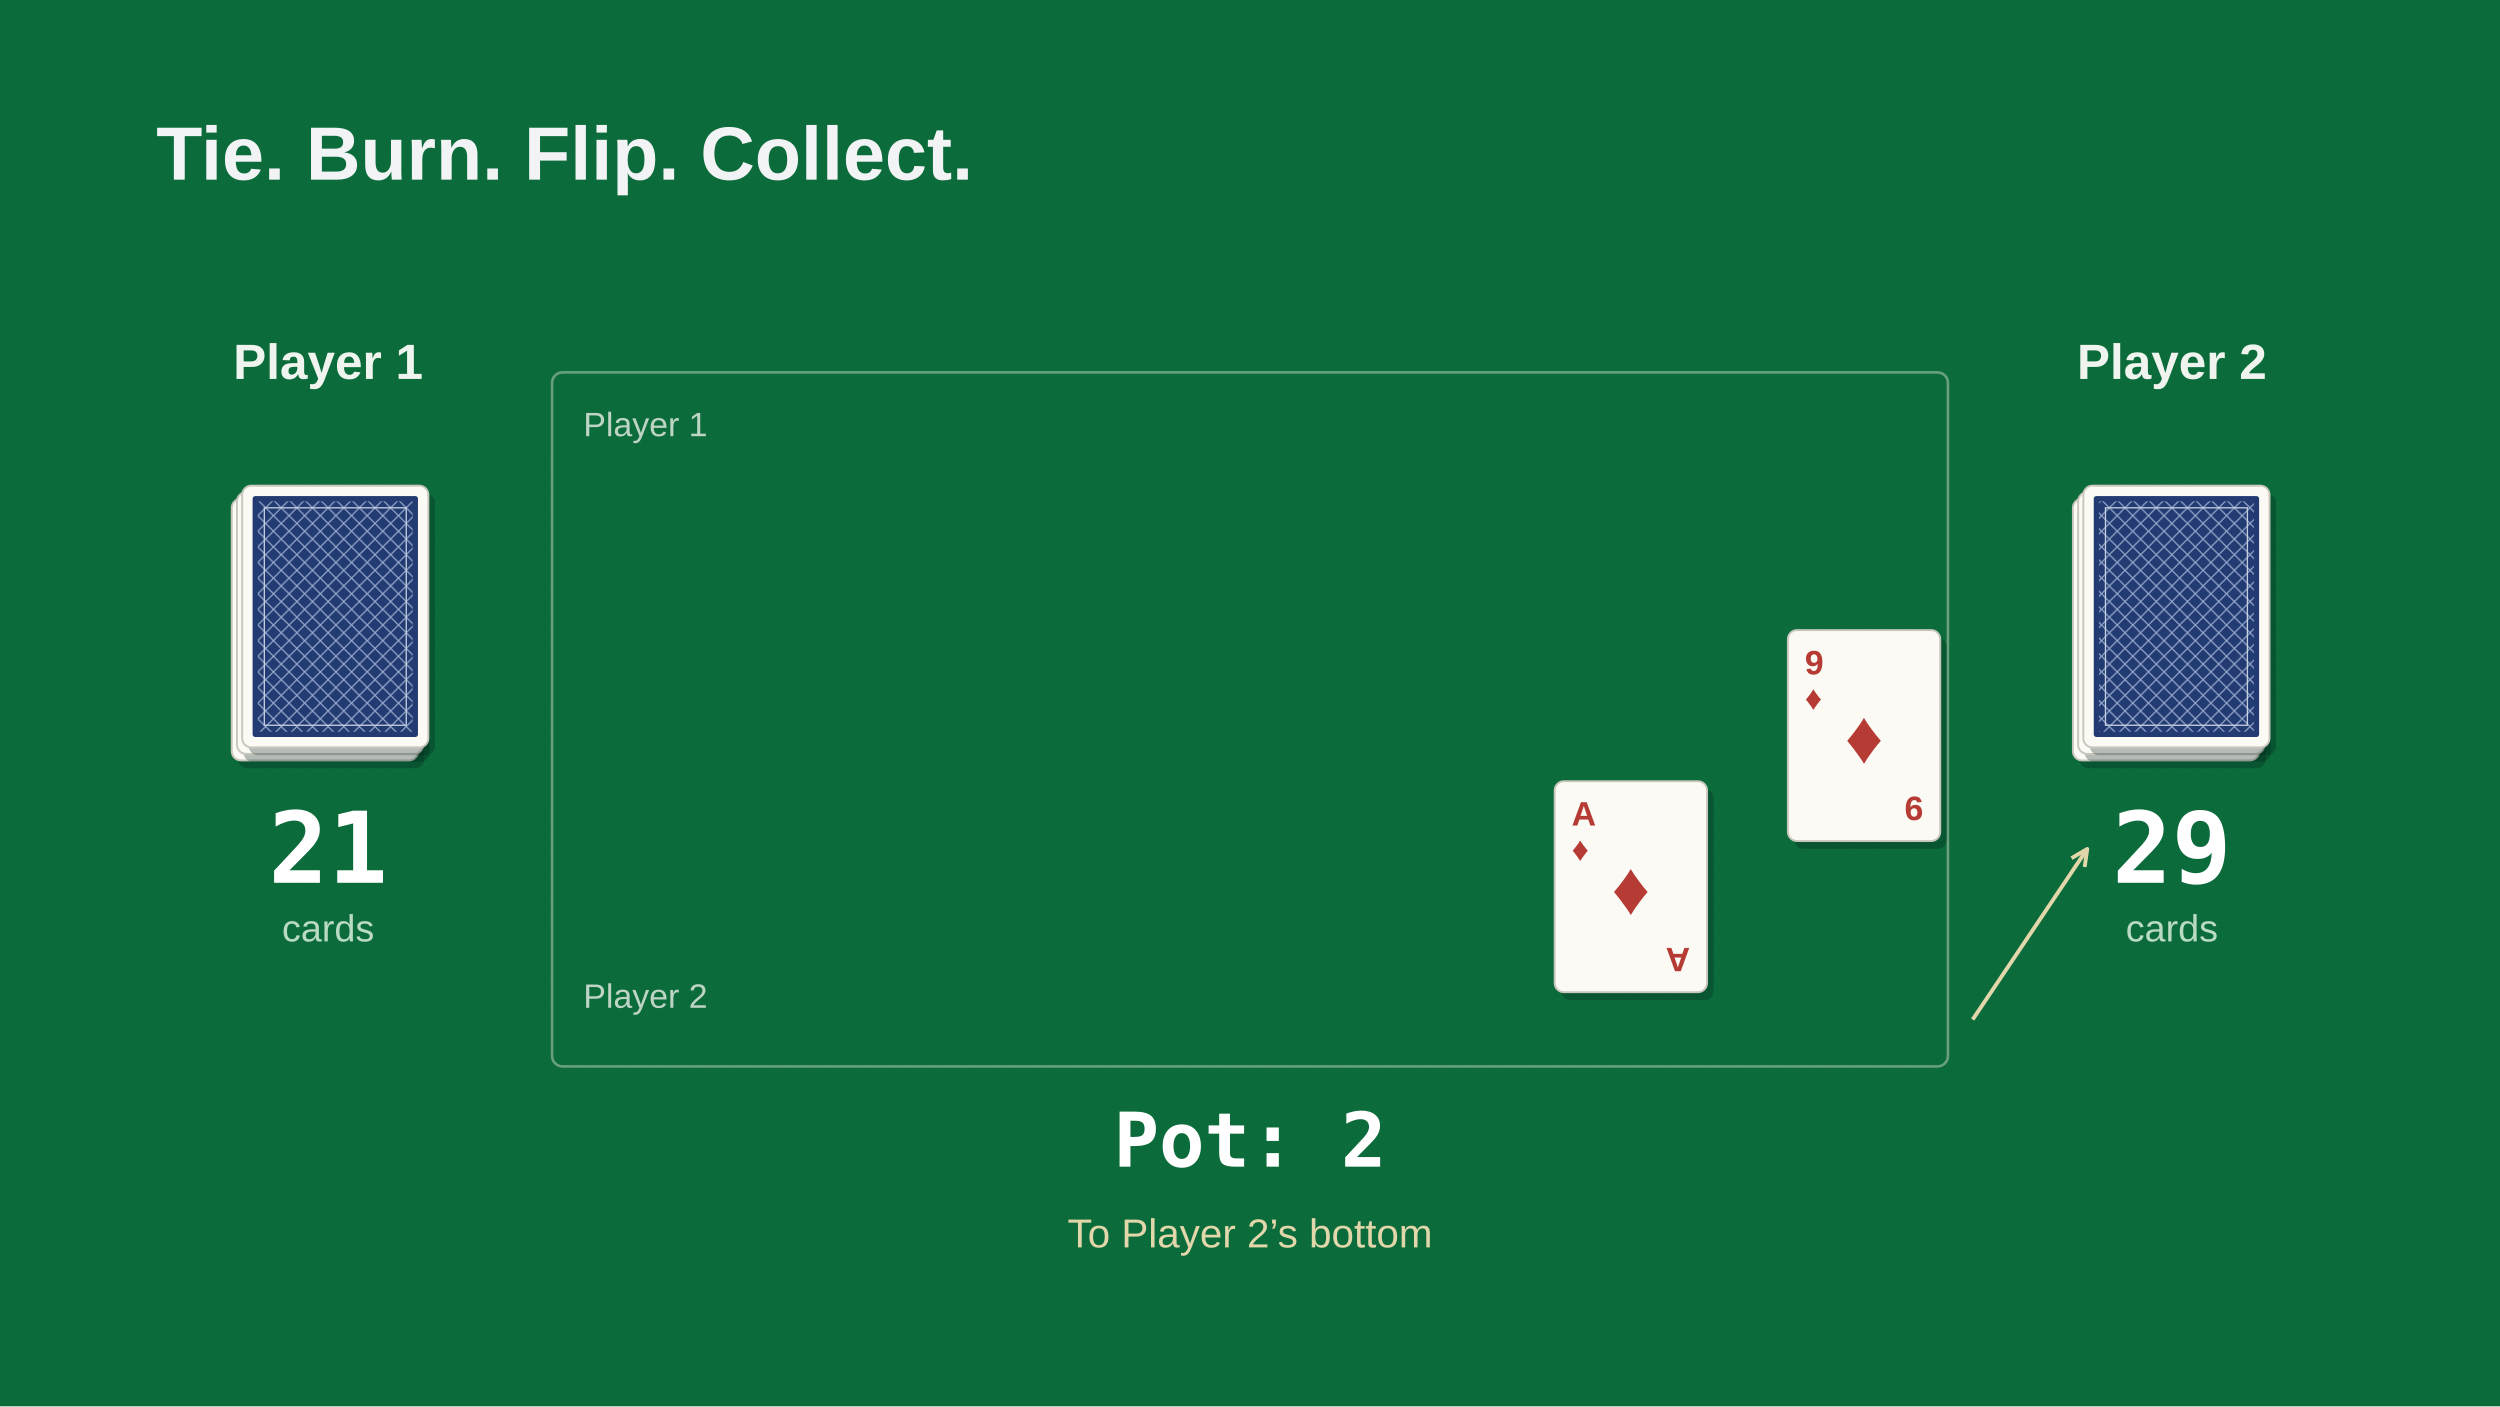
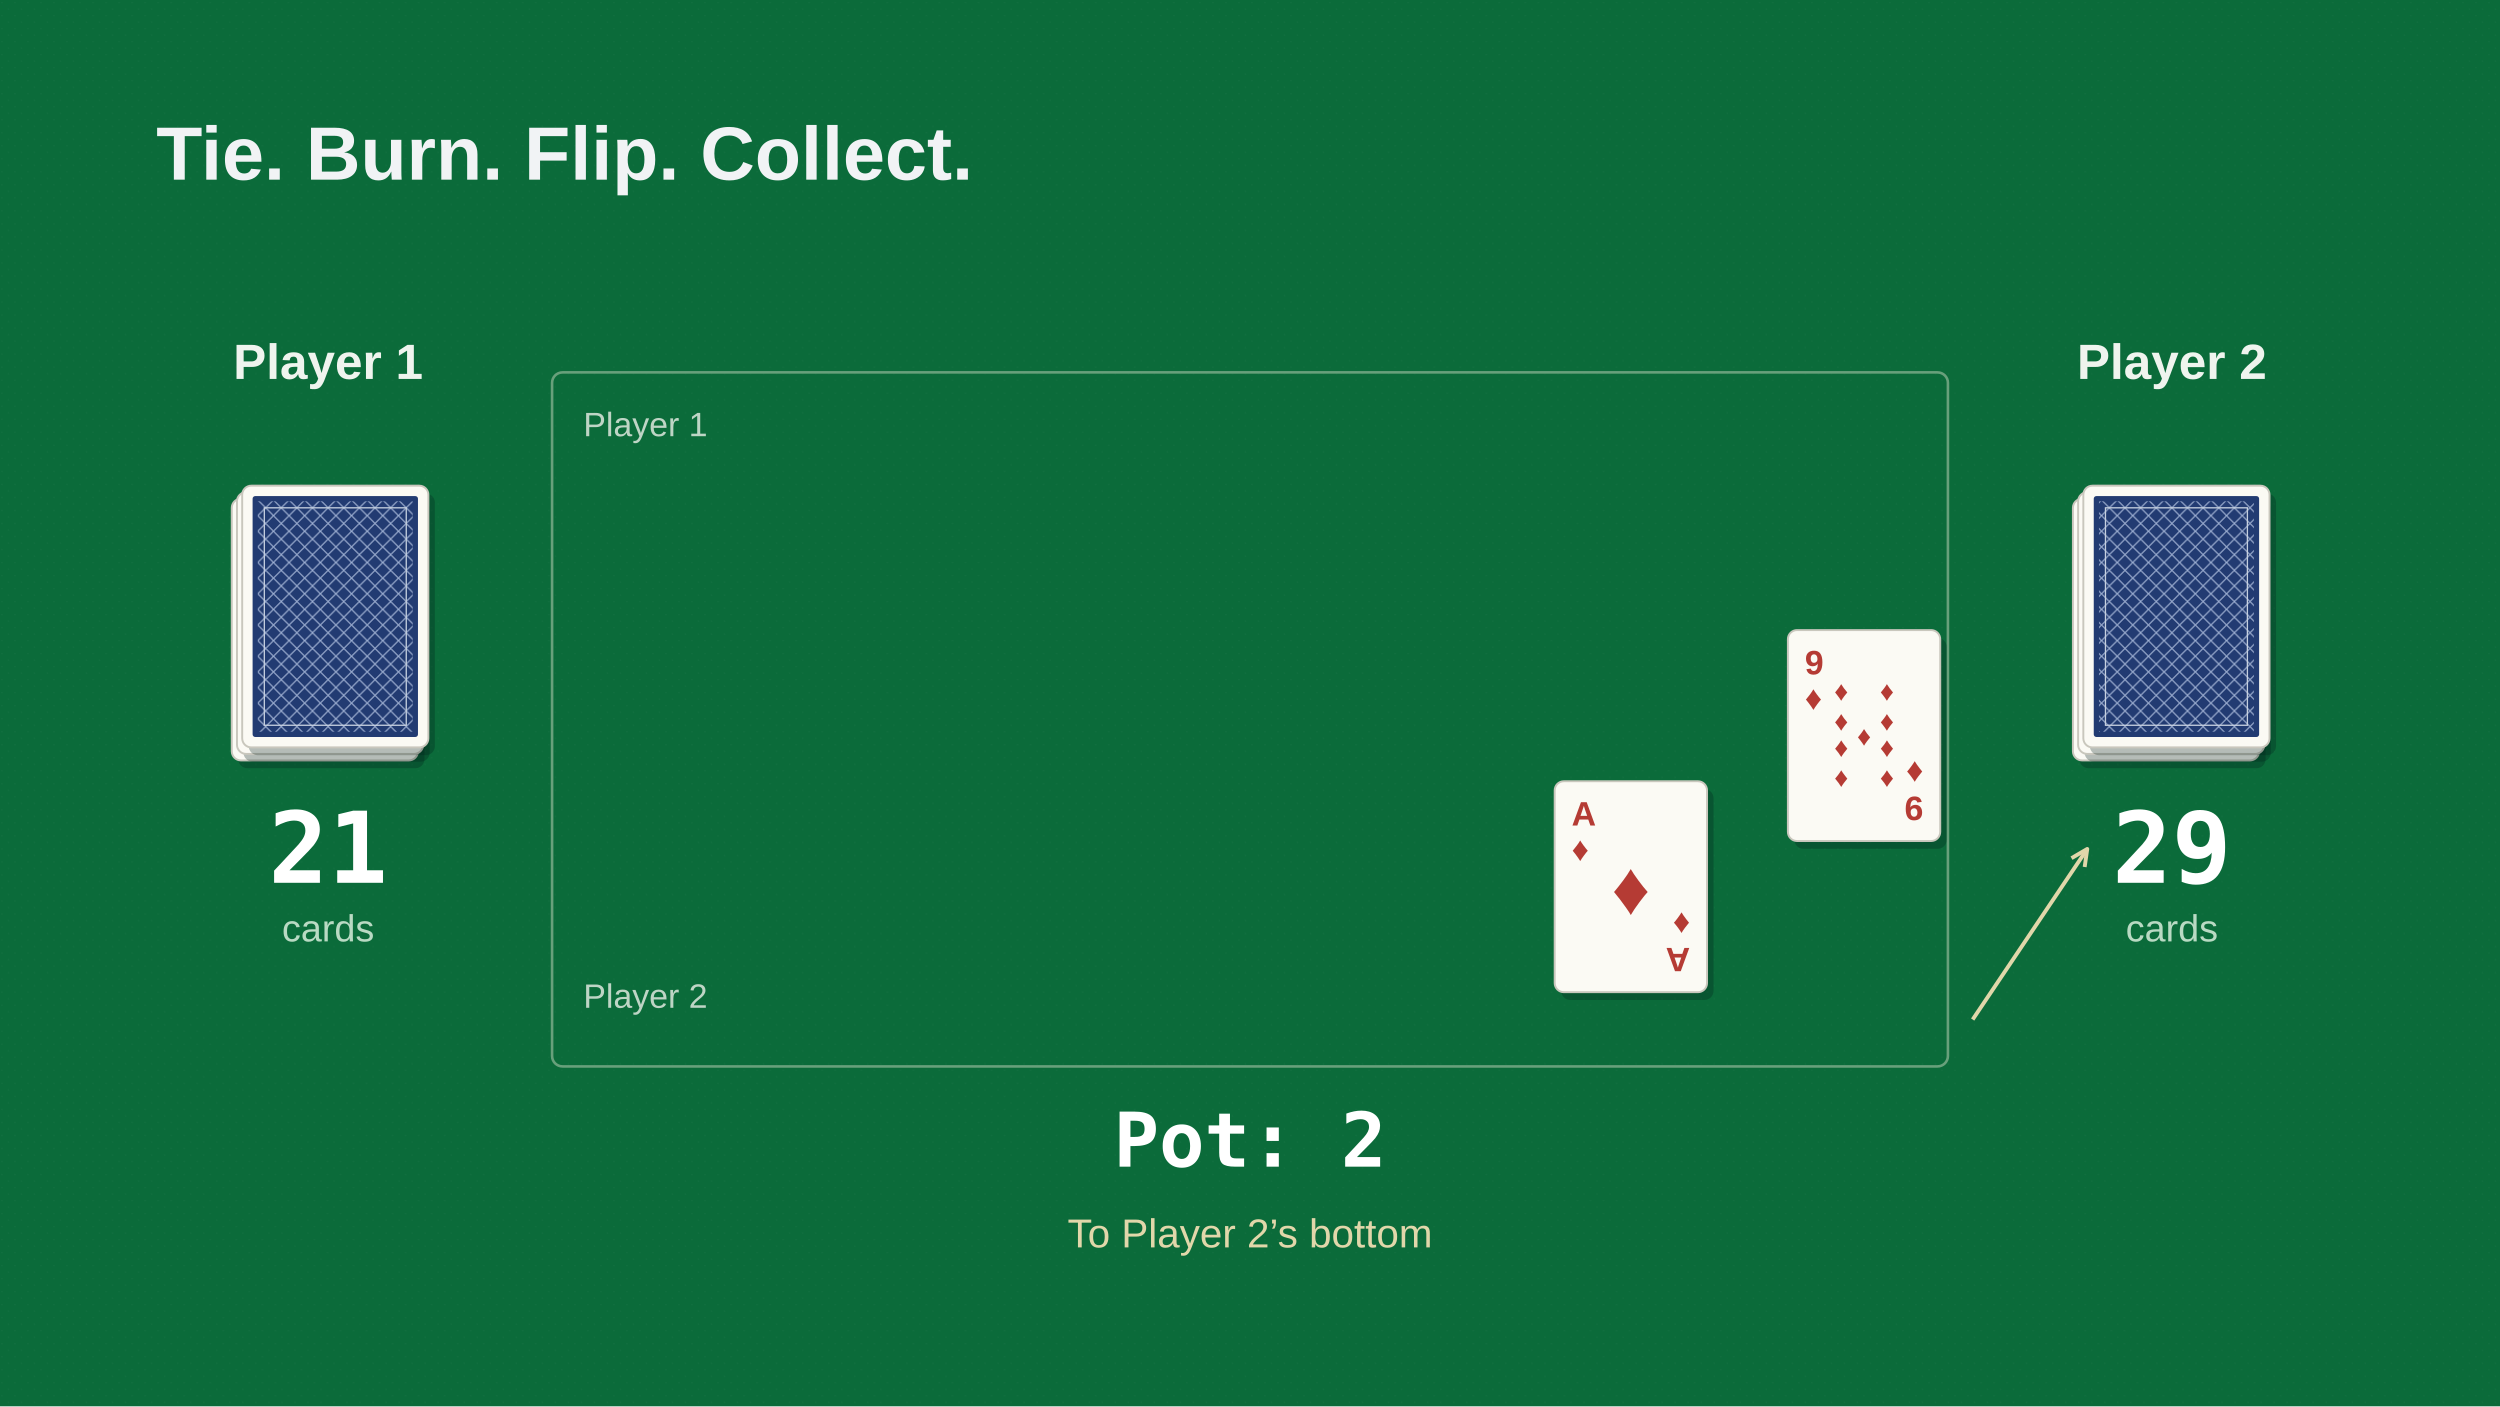
<svg xmlns="http://www.w3.org/2000/svg" width="1920" height="1080" viewBox="0 0 1920 1080" role="img">
  <defs>
    <pattern id="back" width="12" height="12" patternUnits="userSpaceOnUse">
      <path d="M0 6L6 0L12 6L6 12Z" fill="none" stroke="#8fa1c5" stroke-width="1" />
    </pattern>
    <pattern id="felt" width="10" height="10" patternUnits="userSpaceOnUse">
      <path d="M1 2h1M6 7h1" stroke="#ffffff" stroke-opacity=".035" />
    </pattern>
  </defs>
  <rect x="0.00" y="0.00" width="1920.00" height="1080.00" rx="0" fill="#0b6b3a" />
  <rect x="0.00" y="0.00" width="1920.00" height="1080.00" rx="0" fill="url(#felt)" />
  <text x="120.00" y="138.00" font-family="Liberation Sans" font-size="58" font-weight="700" fill="#f1f3f5" text-anchor="start" opacity="1" xml:space="preserve">Tie. Burn. Flip. Collect.</text>
  <text x="252.00" y="291.00" font-family="Liberation Sans" font-size="38" font-weight="700" fill="#eff4ee" text-anchor="middle" opacity="1" xml:space="preserve">Player 1</text>
  <text x="1668.00" y="291.00" font-family="Liberation Sans" font-size="38" font-weight="700" fill="#eff4ee" text-anchor="middle" opacity="1" xml:space="preserve">Player 2</text>
  <g opacity="1">
    <rect x="183.00" y="389.00" width="143.00" height="201.00" rx="7" fill="#001e18" opacity="0.28" />
    <rect x="178.00" y="383.00" width="143.00" height="201.00" rx="7" fill="#fbfaf4" stroke="#c9c7bd" stroke-width="1.5" />
    <rect x="186.00" y="391.00" width="127.00" height="185.00" rx="2" fill="#223b72" />
    <rect x="190.00" y="395.00" width="119.00" height="177.00" rx="0" fill="url(#back)" />
    <rect x="195.00" y="400.00" width="109.00" height="167.00" rx="0" fill="none" stroke="#c5cfdf" stroke-width="1" />
  </g>
  <g opacity="1">
    <rect x="187.00" y="384.00" width="143.00" height="201.00" rx="7" fill="#001e18" opacity="0.28" />
    <rect x="182.00" y="378.00" width="143.00" height="201.00" rx="7" fill="#fbfaf4" stroke="#c9c7bd" stroke-width="1.5" />
    <rect x="190.00" y="386.00" width="127.00" height="185.00" rx="2" fill="#223b72" />
    <rect x="194.00" y="390.00" width="119.00" height="177.00" rx="0" fill="url(#back)" />
    <rect x="199.00" y="395.00" width="109.00" height="167.00" rx="0" fill="none" stroke="#c5cfdf" stroke-width="1" />
  </g>
  <g opacity="1">
    <rect x="191.00" y="379.00" width="143.00" height="201.00" rx="7" fill="#001e18" opacity="0.28" />
    <rect x="186.00" y="373.00" width="143.00" height="201.00" rx="7" fill="#fbfaf4" stroke="#c9c7bd" stroke-width="1.5" />
    <rect x="194.00" y="381.00" width="127.00" height="185.00" rx="2" fill="#223b72" />
    <rect x="198.00" y="385.00" width="119.00" height="177.00" rx="0" fill="url(#back)" />
    <rect x="203.00" y="390.00" width="109.00" height="167.00" rx="0" fill="none" stroke="#c5cfdf" stroke-width="1" />
  </g>
  <g opacity="1">
    <rect x="1597.00" y="389.00" width="143.00" height="201.00" rx="7" fill="#001e18" opacity="0.28" />
    <rect x="1592.00" y="383.00" width="143.00" height="201.00" rx="7" fill="#fbfaf4" stroke="#c9c7bd" stroke-width="1.5" />
    <rect x="1600.00" y="391.00" width="127.00" height="185.00" rx="2" fill="#223b72" />
    <rect x="1604.00" y="395.00" width="119.00" height="177.00" rx="0" fill="url(#back)" />
    <rect x="1609.00" y="400.00" width="109.00" height="167.00" rx="0" fill="none" stroke="#c5cfdf" stroke-width="1" />
  </g>
  <g opacity="1">
    <rect x="1601.00" y="384.00" width="143.00" height="201.00" rx="7" fill="#001e18" opacity="0.28" />
    <rect x="1596.00" y="378.00" width="143.00" height="201.00" rx="7" fill="#fbfaf4" stroke="#c9c7bd" stroke-width="1.5" />
    <rect x="1604.00" y="386.00" width="127.00" height="185.00" rx="2" fill="#223b72" />
    <rect x="1608.00" y="390.00" width="119.00" height="177.00" rx="0" fill="url(#back)" />
    <rect x="1613.00" y="395.00" width="109.00" height="167.00" rx="0" fill="none" stroke="#c5cfdf" stroke-width="1" />
  </g>
  <g opacity="1">
    <rect x="1605.00" y="379.00" width="143.00" height="201.00" rx="7" fill="#001e18" opacity="0.28" />
    <rect x="1600.00" y="373.00" width="143.00" height="201.00" rx="7" fill="#fbfaf4" stroke="#c9c7bd" stroke-width="1.5" />
    <rect x="1608.00" y="381.00" width="127.00" height="185.00" rx="2" fill="#223b72" />
    <rect x="1612.00" y="385.00" width="119.00" height="177.00" rx="0" fill="url(#back)" />
    <rect x="1617.00" y="390.00" width="109.00" height="167.00" rx="0" fill="none" stroke="#c5cfdf" stroke-width="1" />
  </g>
  <text x="252.00" y="678.00" font-family="DejaVu Sans Mono" font-size="76" font-weight="700" fill="#fff" text-anchor="middle" opacity="1" xml:space="preserve">21</text>
  <text x="1668.00" y="678.00" font-family="DejaVu Sans Mono" font-size="76" font-weight="700" fill="#fff" text-anchor="middle" opacity="1" xml:space="preserve">29</text>
  <text x="252.00" y="723.00" font-family="Liberation Sans" font-size="29" font-weight="400" fill="#b9dac3" text-anchor="middle" opacity="1" xml:space="preserve">cards</text>
  <text x="1668.00" y="723.00" font-family="Liberation Sans" font-size="29" font-weight="400" fill="#b9dac3" text-anchor="middle" opacity="1" xml:space="preserve">cards</text>
  <rect x="424.00" y="286.00" width="1072.00" height="533.00" rx="8" fill="none" stroke="#68a07b" stroke-width="2" />
  <text x="448.00" y="335.00" font-family="Liberation Sans" font-size="26" font-weight="400" fill="#bed5c5" text-anchor="start" opacity="1" xml:space="preserve">Player 1</text>
  <text x="448.00" y="774.00" font-family="Liberation Sans" font-size="26" font-weight="400" fill="#bed5c5" text-anchor="start" opacity="1" xml:space="preserve">Player 2</text>
  <g opacity="1">
    <rect x="1378.10" y="489.90" width="117.00" height="162.00" rx="7" fill="#001e18" opacity="0.28" />
    <rect x="1373.10" y="483.90" width="117.00" height="162.00" rx="7" fill="#fbfaf4" stroke="#c9c7bd" stroke-width="1.5" />
    <text x="1386.10" y="517.90" font-family="Liberation Sans" font-size="26" font-weight="700" fill="#b53b34" text-anchor="start" opacity="1" xml:space="preserve">9</text>
    <text x="1386.10" y="544.90" font-family="Liberation Sans" font-size="26" font-weight="400" fill="#b53b34" text-anchor="start" opacity="1" xml:space="preserve">♦</text>
-     <text x="1431.60" y="585.96" font-family="Liberation Sans" font-size="58" font-weight="400" fill="#b53b34" text-anchor="middle" opacity="1" xml:space="preserve">♦</text>
    <g transform="rotate(180 1431.6 564.9)">
      <text x="1386.10" y="517.90" font-family="Liberation Sans" font-size="26" font-weight="700" fill="#b53b34" text-anchor="start" opacity="1" xml:space="preserve">9</text>
+       <text x="1386.10" y="544.90" font-family="Liberation Sans" font-size="26" font-weight="400" fill="#b53b34" text-anchor="start" opacity="1" xml:space="preserve">♦</text>
    </g>
+     <text x="1414.05" y="537.96" font-family="Liberation Sans" font-size="21" font-weight="400" fill="#b53b34" text-anchor="middle" opacity="1" xml:space="preserve">♦</text>
+     <g transform="rotate(180 1449.15 599.40)">
+       <text x="1449.15" y="606.96" font-family="Liberation Sans" font-size="21" font-weight="400" fill="#b53b34" text-anchor="middle" opacity="1" xml:space="preserve">♦</text>
+     </g>
+     <text x="1449.15" y="537.96" font-family="Liberation Sans" font-size="21" font-weight="400" fill="#b53b34" text-anchor="middle" opacity="1" xml:space="preserve">♦</text>
+     <g transform="rotate(180 1414.05 599.40)">
+       <text x="1414.05" y="606.96" font-family="Liberation Sans" font-size="21" font-weight="400" fill="#b53b34" text-anchor="middle" opacity="1" xml:space="preserve">♦</text>
+     </g>
+     <text x="1414.05" y="560.96" font-family="Liberation Sans" font-size="21" font-weight="400" fill="#b53b34" text-anchor="middle" opacity="1" xml:space="preserve">♦</text>
+     <g transform="rotate(180 1449.15 576.40)">
+       <text x="1449.15" y="583.96" font-family="Liberation Sans" font-size="21" font-weight="400" fill="#b53b34" text-anchor="middle" opacity="1" xml:space="preserve">♦</text>
+     </g>
+     <text x="1449.15" y="560.96" font-family="Liberation Sans" font-size="21" font-weight="400" fill="#b53b34" text-anchor="middle" opacity="1" xml:space="preserve">♦</text>
+     <g transform="rotate(180 1414.05 576.40)">
+       <text x="1414.05" y="583.96" font-family="Liberation Sans" font-size="21" font-weight="400" fill="#b53b34" text-anchor="middle" opacity="1" xml:space="preserve">♦</text>
+     </g>
+     <text x="1431.60" y="572.46" font-family="Liberation Sans" font-size="21" font-weight="400" fill="#b53b34" text-anchor="middle" opacity="1" xml:space="preserve">♦</text>
  </g>
  <g opacity="1">
    <rect x="1199.00" y="606.00" width="117.00" height="162.00" rx="7" fill="#001e18" opacity="0.28" />
    <rect x="1194.00" y="600.00" width="117.00" height="162.00" rx="7" fill="#fbfaf4" stroke="#c9c7bd" stroke-width="1.5" />
    <text x="1207.00" y="634.00" font-family="Liberation Sans" font-size="26" font-weight="700" fill="#b53b34" text-anchor="start" opacity="1" xml:space="preserve">A</text>
    <text x="1207.00" y="661.00" font-family="Liberation Sans" font-size="26" font-weight="400" fill="#b53b34" text-anchor="start" opacity="1" xml:space="preserve">♦</text>
-     <text x="1252.50" y="702.06" font-family="Liberation Sans" font-size="58" font-weight="400" fill="#b53b34" text-anchor="middle" opacity="1" xml:space="preserve">♦</text>
    <g transform="rotate(180 1252.5 681.0)">
      <text x="1207.00" y="634.00" font-family="Liberation Sans" font-size="26" font-weight="700" fill="#b53b34" text-anchor="start" opacity="1" xml:space="preserve">A</text>
+       <text x="1207.00" y="661.00" font-family="Liberation Sans" font-size="26" font-weight="400" fill="#b53b34" text-anchor="start" opacity="1" xml:space="preserve">♦</text>
    </g>
+     <text x="1252.50" y="702.06" font-family="Liberation Sans" font-size="58" font-weight="400" fill="#b53b34" text-anchor="middle" opacity="1" xml:space="preserve">♦</text>
  </g>
  <text x="960.00" y="896.00" font-family="DejaVu Sans Mono" font-size="58" font-weight="700" fill="#fff" text-anchor="middle" opacity="1" xml:space="preserve">Pot: 2</text>
  <text x="960.00" y="958.00" font-family="Liberation Sans" font-size="31" font-weight="400" fill="#e1d7aa" text-anchor="middle" opacity="1" xml:space="preserve">To Player 2’s bottom</text>
  <path d="M1515.00 783.00L1603.00 652.00" fill="none" stroke="#e1d7aa" stroke-width="3" />
  <path d="M1601.025 665.86 L1603 652 L1590.916 659.069" stroke="#e1d7aa" stroke-width="3" fill="none" stroke-linejoin="round" />
</svg>
